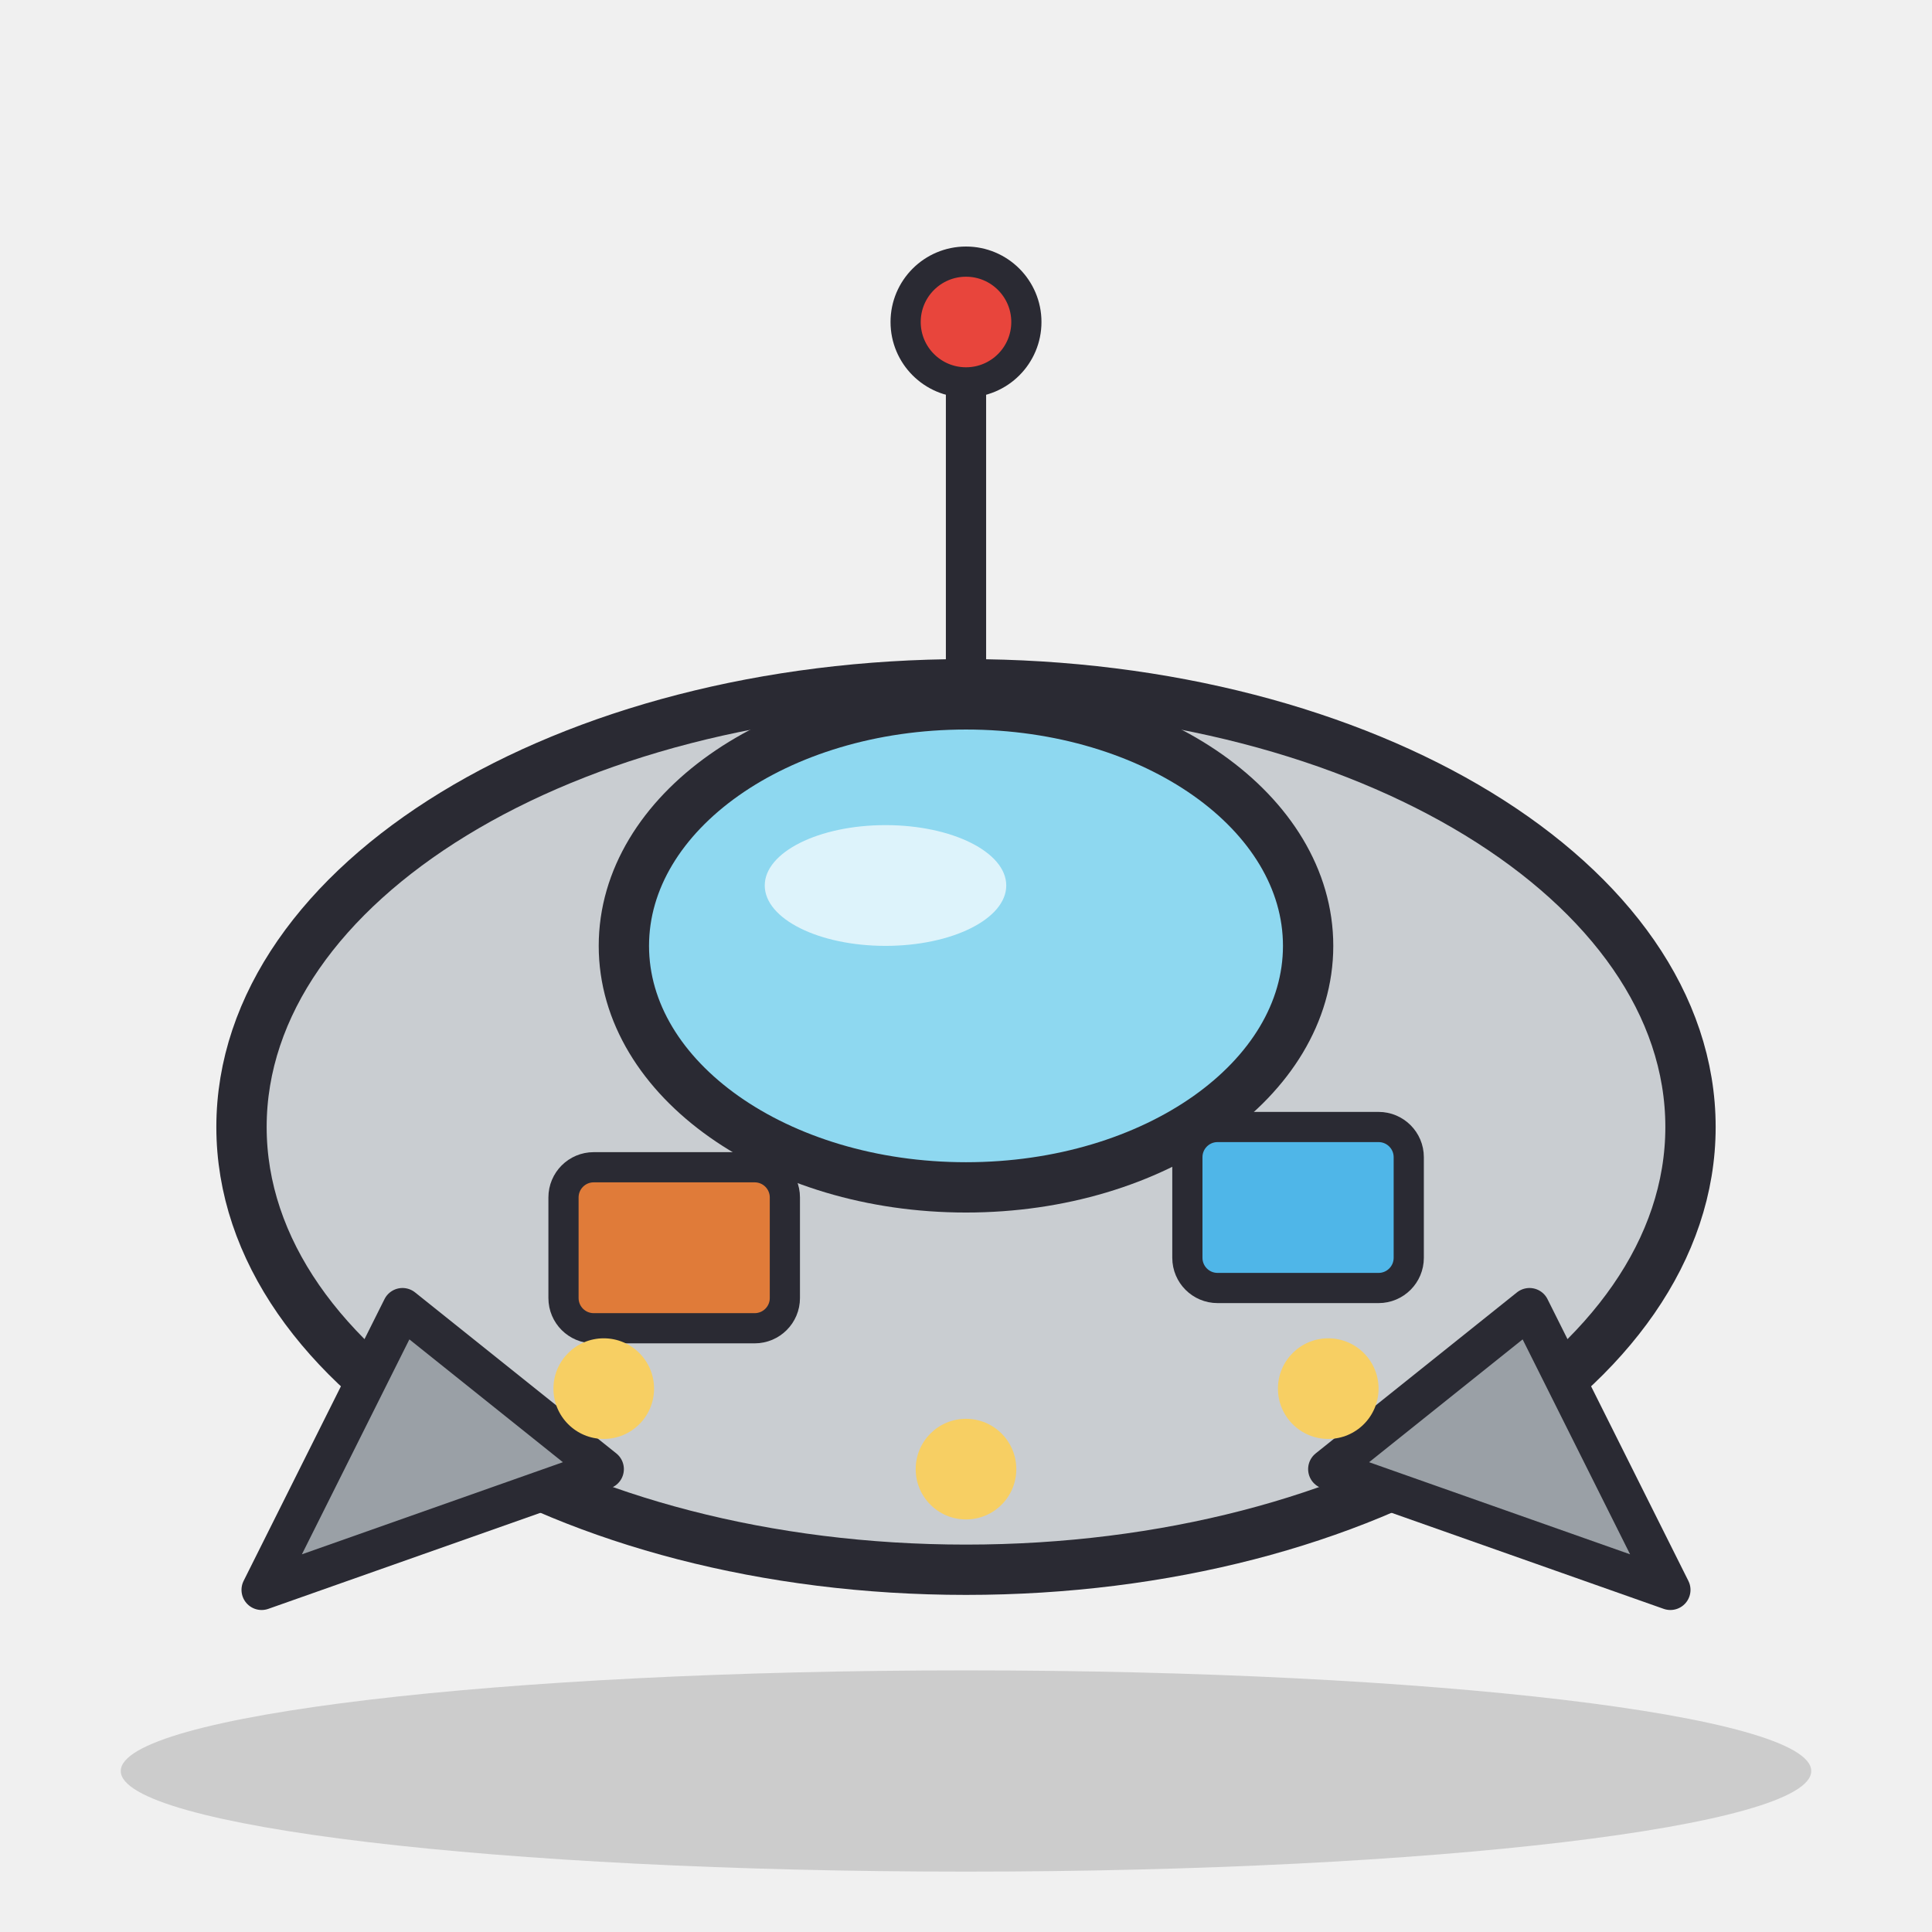
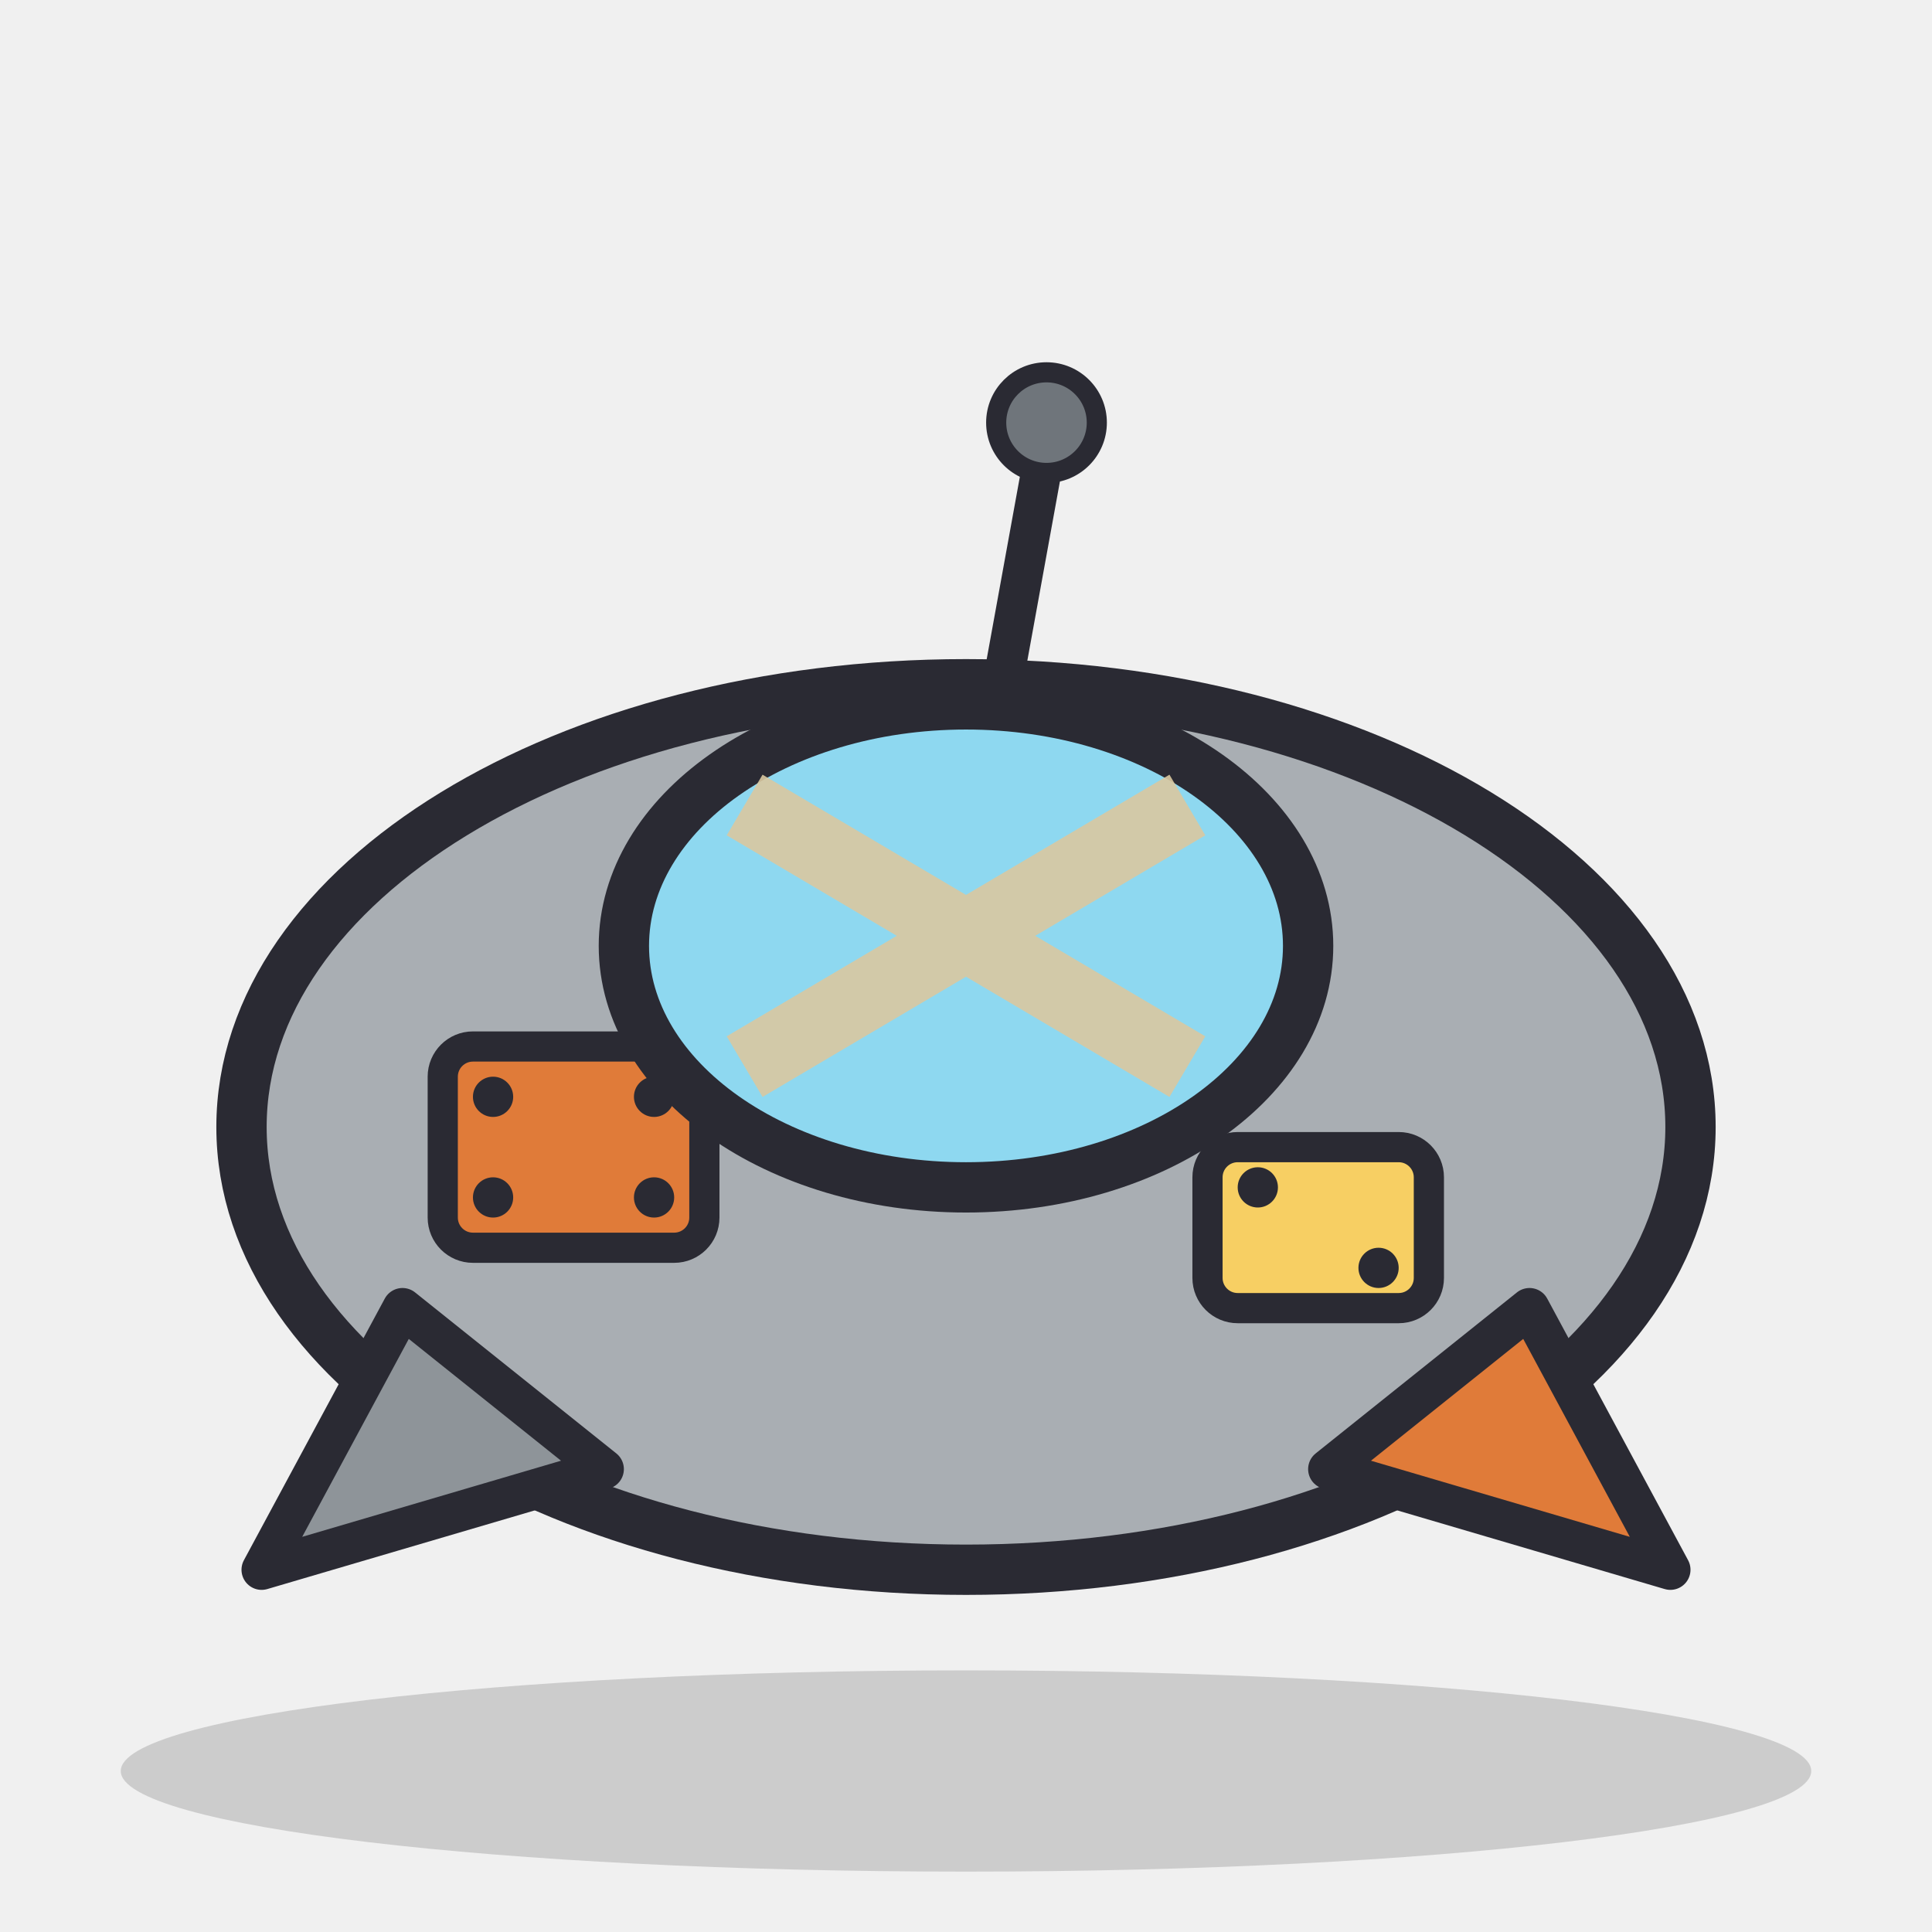
<svg xmlns="http://www.w3.org/2000/svg" width="192" height="192" viewBox="0 0 192 192">
  <ellipse cx="96" cy="176" rx="84" ry="10" fill="#000" opacity="0.15" />
-   <ellipse cx="96" cy="112" rx="72" ry="44" fill="#C9CDD1" stroke="#2A2A33" stroke-width="5" />
+   <ellipse cx="96" cy="112" rx="72" ry="44" fill="#A9AEB3" stroke="#2A2A33" stroke-width="5" />
+   <rect x="44" y="104" width="26" height="20" rx="3" fill="#E07B39" stroke="#2A2A33" stroke-width="3" />
+   <circle cx="49" cy="109" r="2" fill="#2A2A33" />
+   <circle cx="65" cy="109" r="2" fill="#2A2A33" />
+   <circle cx="49" cy="119" r="2" fill="#2A2A33" />
+   <circle cx="65" cy="119" r="2" fill="#2A2A33" />
+   <rect x="120" y="114" width="22" height="16" rx="3" fill="#F7CF63" stroke="#2A2A33" stroke-width="3" />
+   <circle cx="125" cy="118" r="2" fill="#2A2A33" />
+   <circle cx="137" cy="126" r="2" fill="#2A2A33" />
  <ellipse cx="96" cy="94" rx="34" ry="24" fill="#8ED8F0" stroke="#2A2A33" stroke-width="5" />
-   <ellipse cx="88" cy="88" rx="12" ry="6" fill="#FFFFFF" opacity="0.7" />
-   <path d="M40 130 L26 158 L60 146 Z" fill="#9AA0A6" stroke="#2A2A33" stroke-width="4" stroke-linejoin="round" />
-   <path d="M152 130 L166 158 L132 146 Z" fill="#9AA0A6" stroke="#2A2A33" stroke-width="4" stroke-linejoin="round" />
-   <rect x="56" y="116" width="22" height="16" rx="3" fill="#E07B39" stroke="#2A2A33" stroke-width="3" />
-   <rect x="118" y="112" width="22" height="16" rx="3" fill="#4FB6E8" stroke="#2A2A33" stroke-width="3" />
-   <path d="M96 70 L96 36" stroke="#2A2A33" stroke-width="4" />
-   <circle cx="96" cy="32" r="6" fill="#E8453C" stroke="#2A2A33" stroke-width="3" />
-   <circle cx="60" cy="138" r="5" fill="#F7CF63" />
-   <circle cx="96" cy="146" r="5" fill="#F7CF63" />
-   <circle cx="132" cy="138" r="5" fill="#F7CF63" />
+   <path d="M74 80 L118 106 M118 80 L74 106" stroke="#D9C8A0" stroke-width="7" opacity="0.9" />
+   <path d="M40 130 L26 156 L60 146 Z" fill="#8E9499" stroke="#2A2A33" stroke-width="4" stroke-linejoin="round" />
+   <path d="M152 130 L166 156 L132 146 Z" fill="#E07B39" stroke="#2A2A33" stroke-width="4" stroke-linejoin="round" />
+   <path d="M100 66 L104 44" stroke="#2A2A33" stroke-width="4" />
+   <circle cx="104" cy="42" r="5" fill="#6F757B" stroke="#2A2A33" stroke-width="2" />
</svg>
